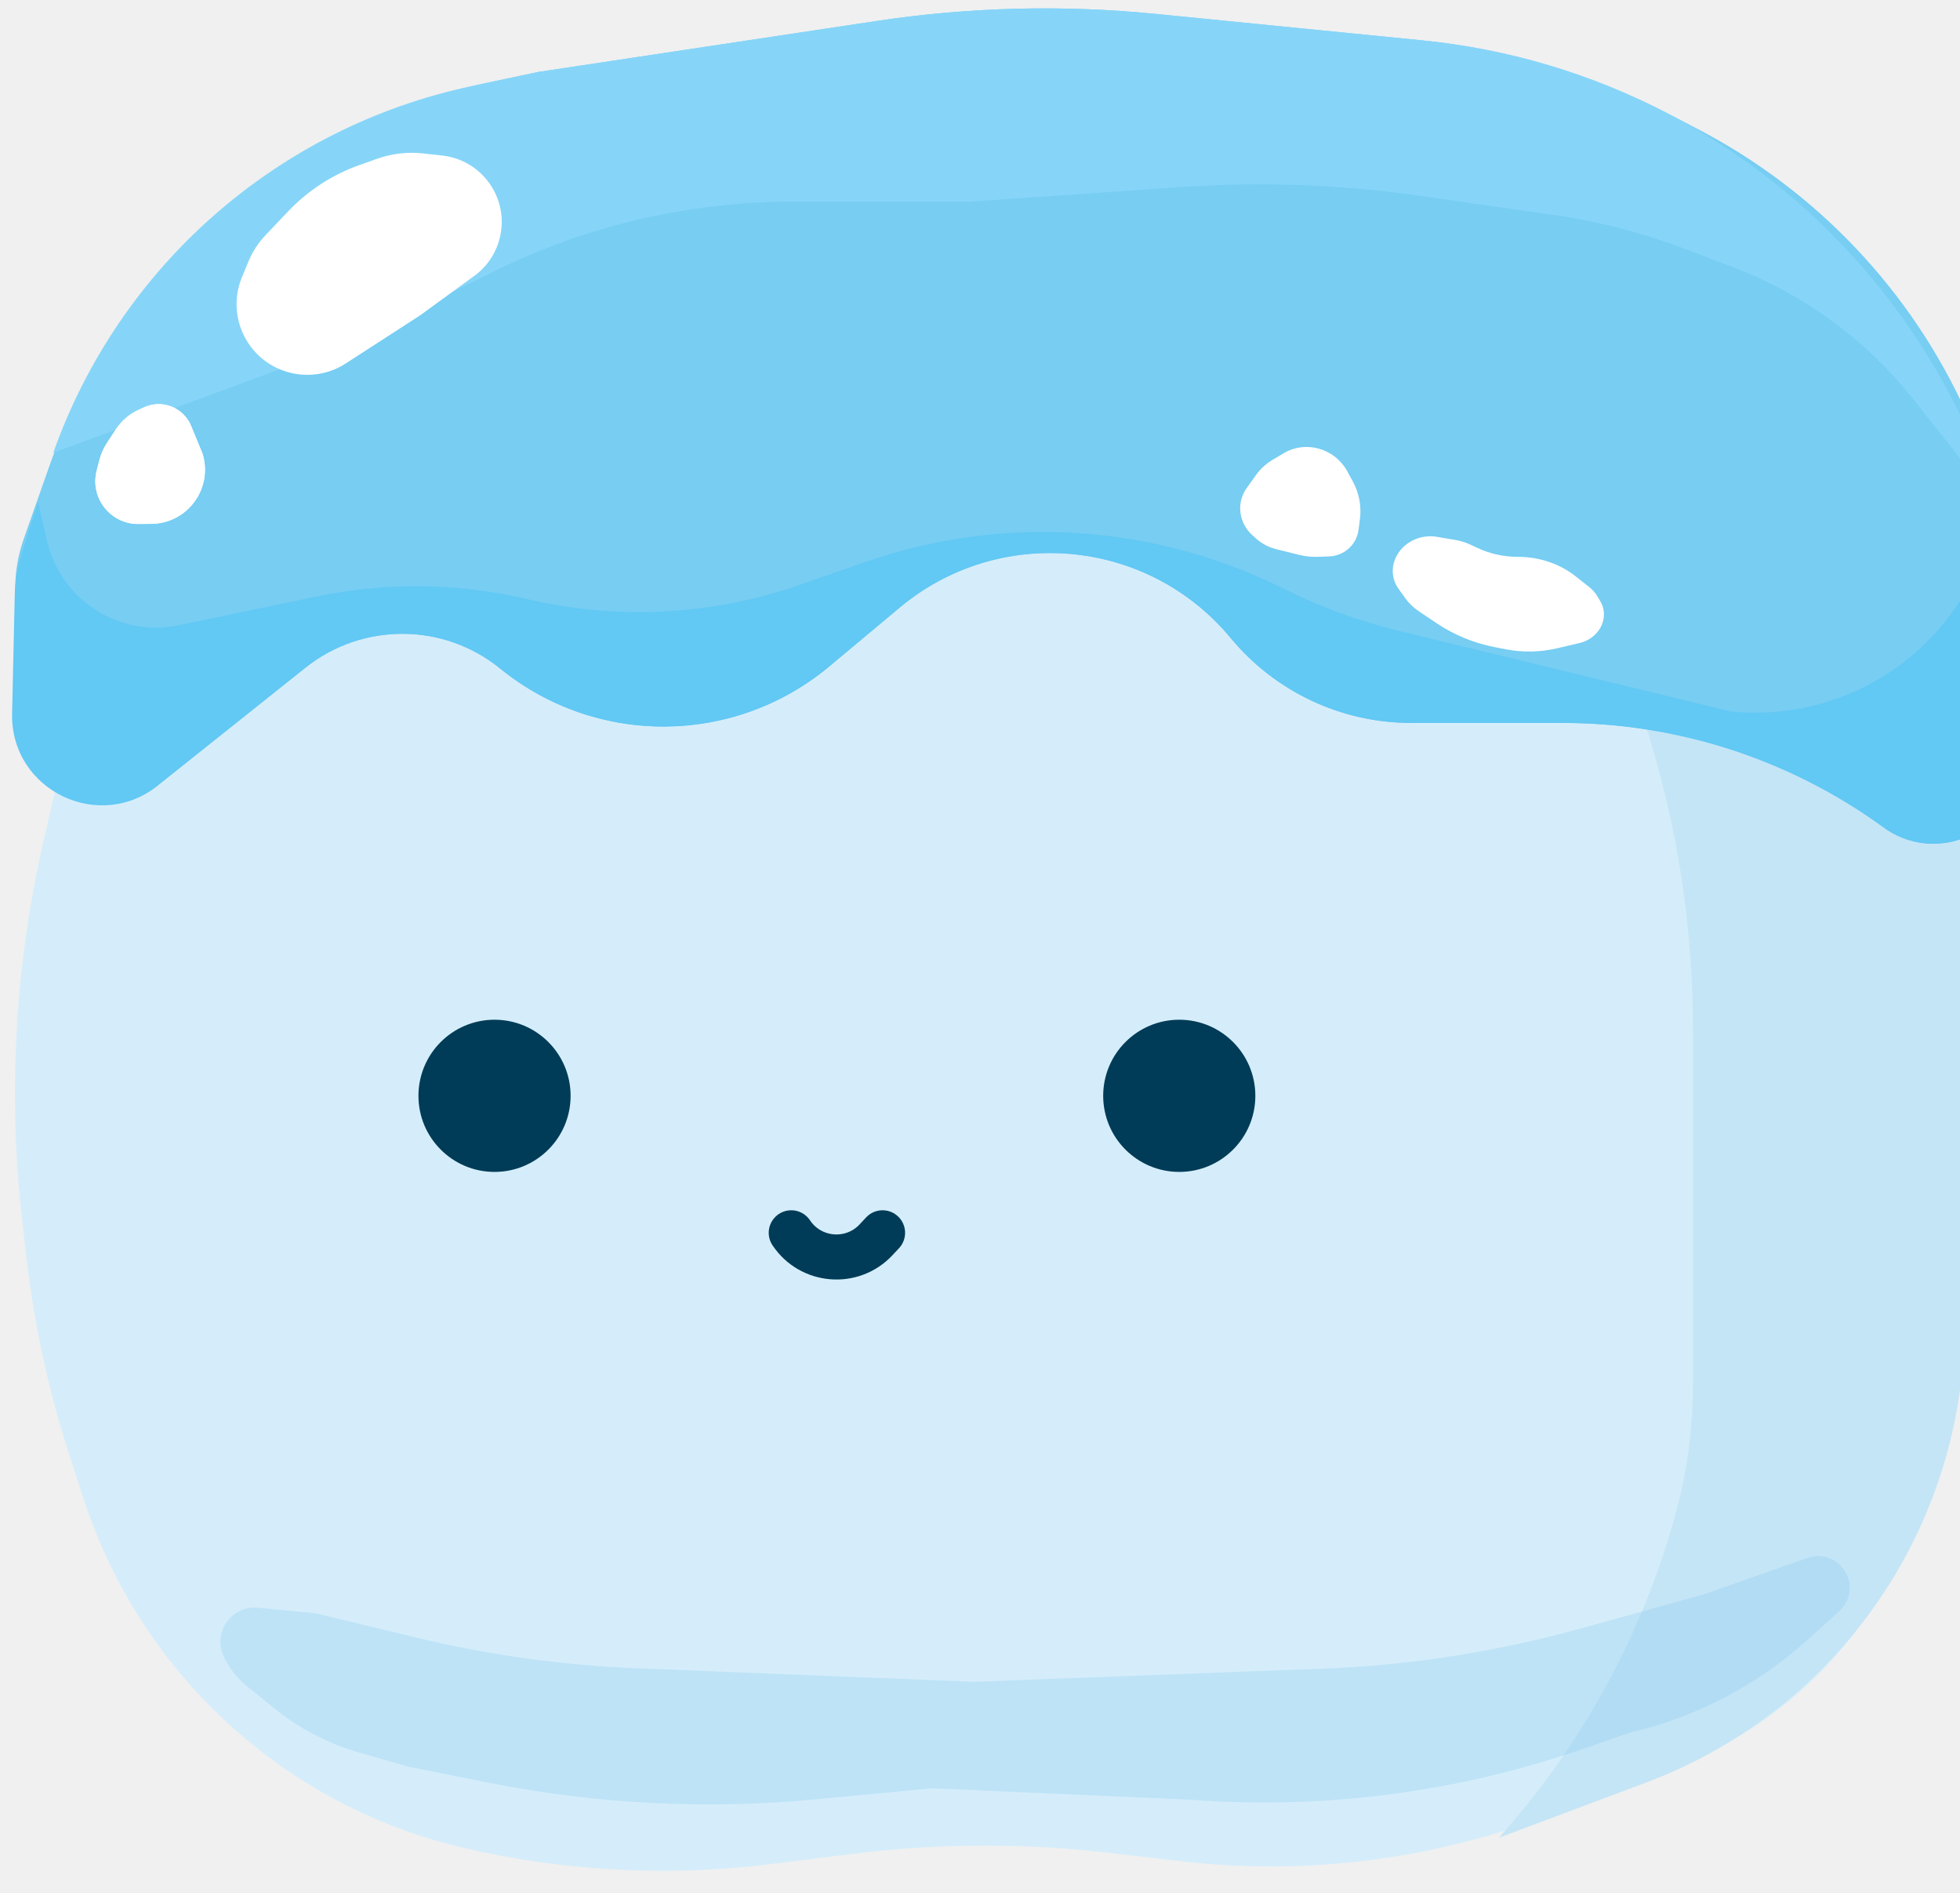
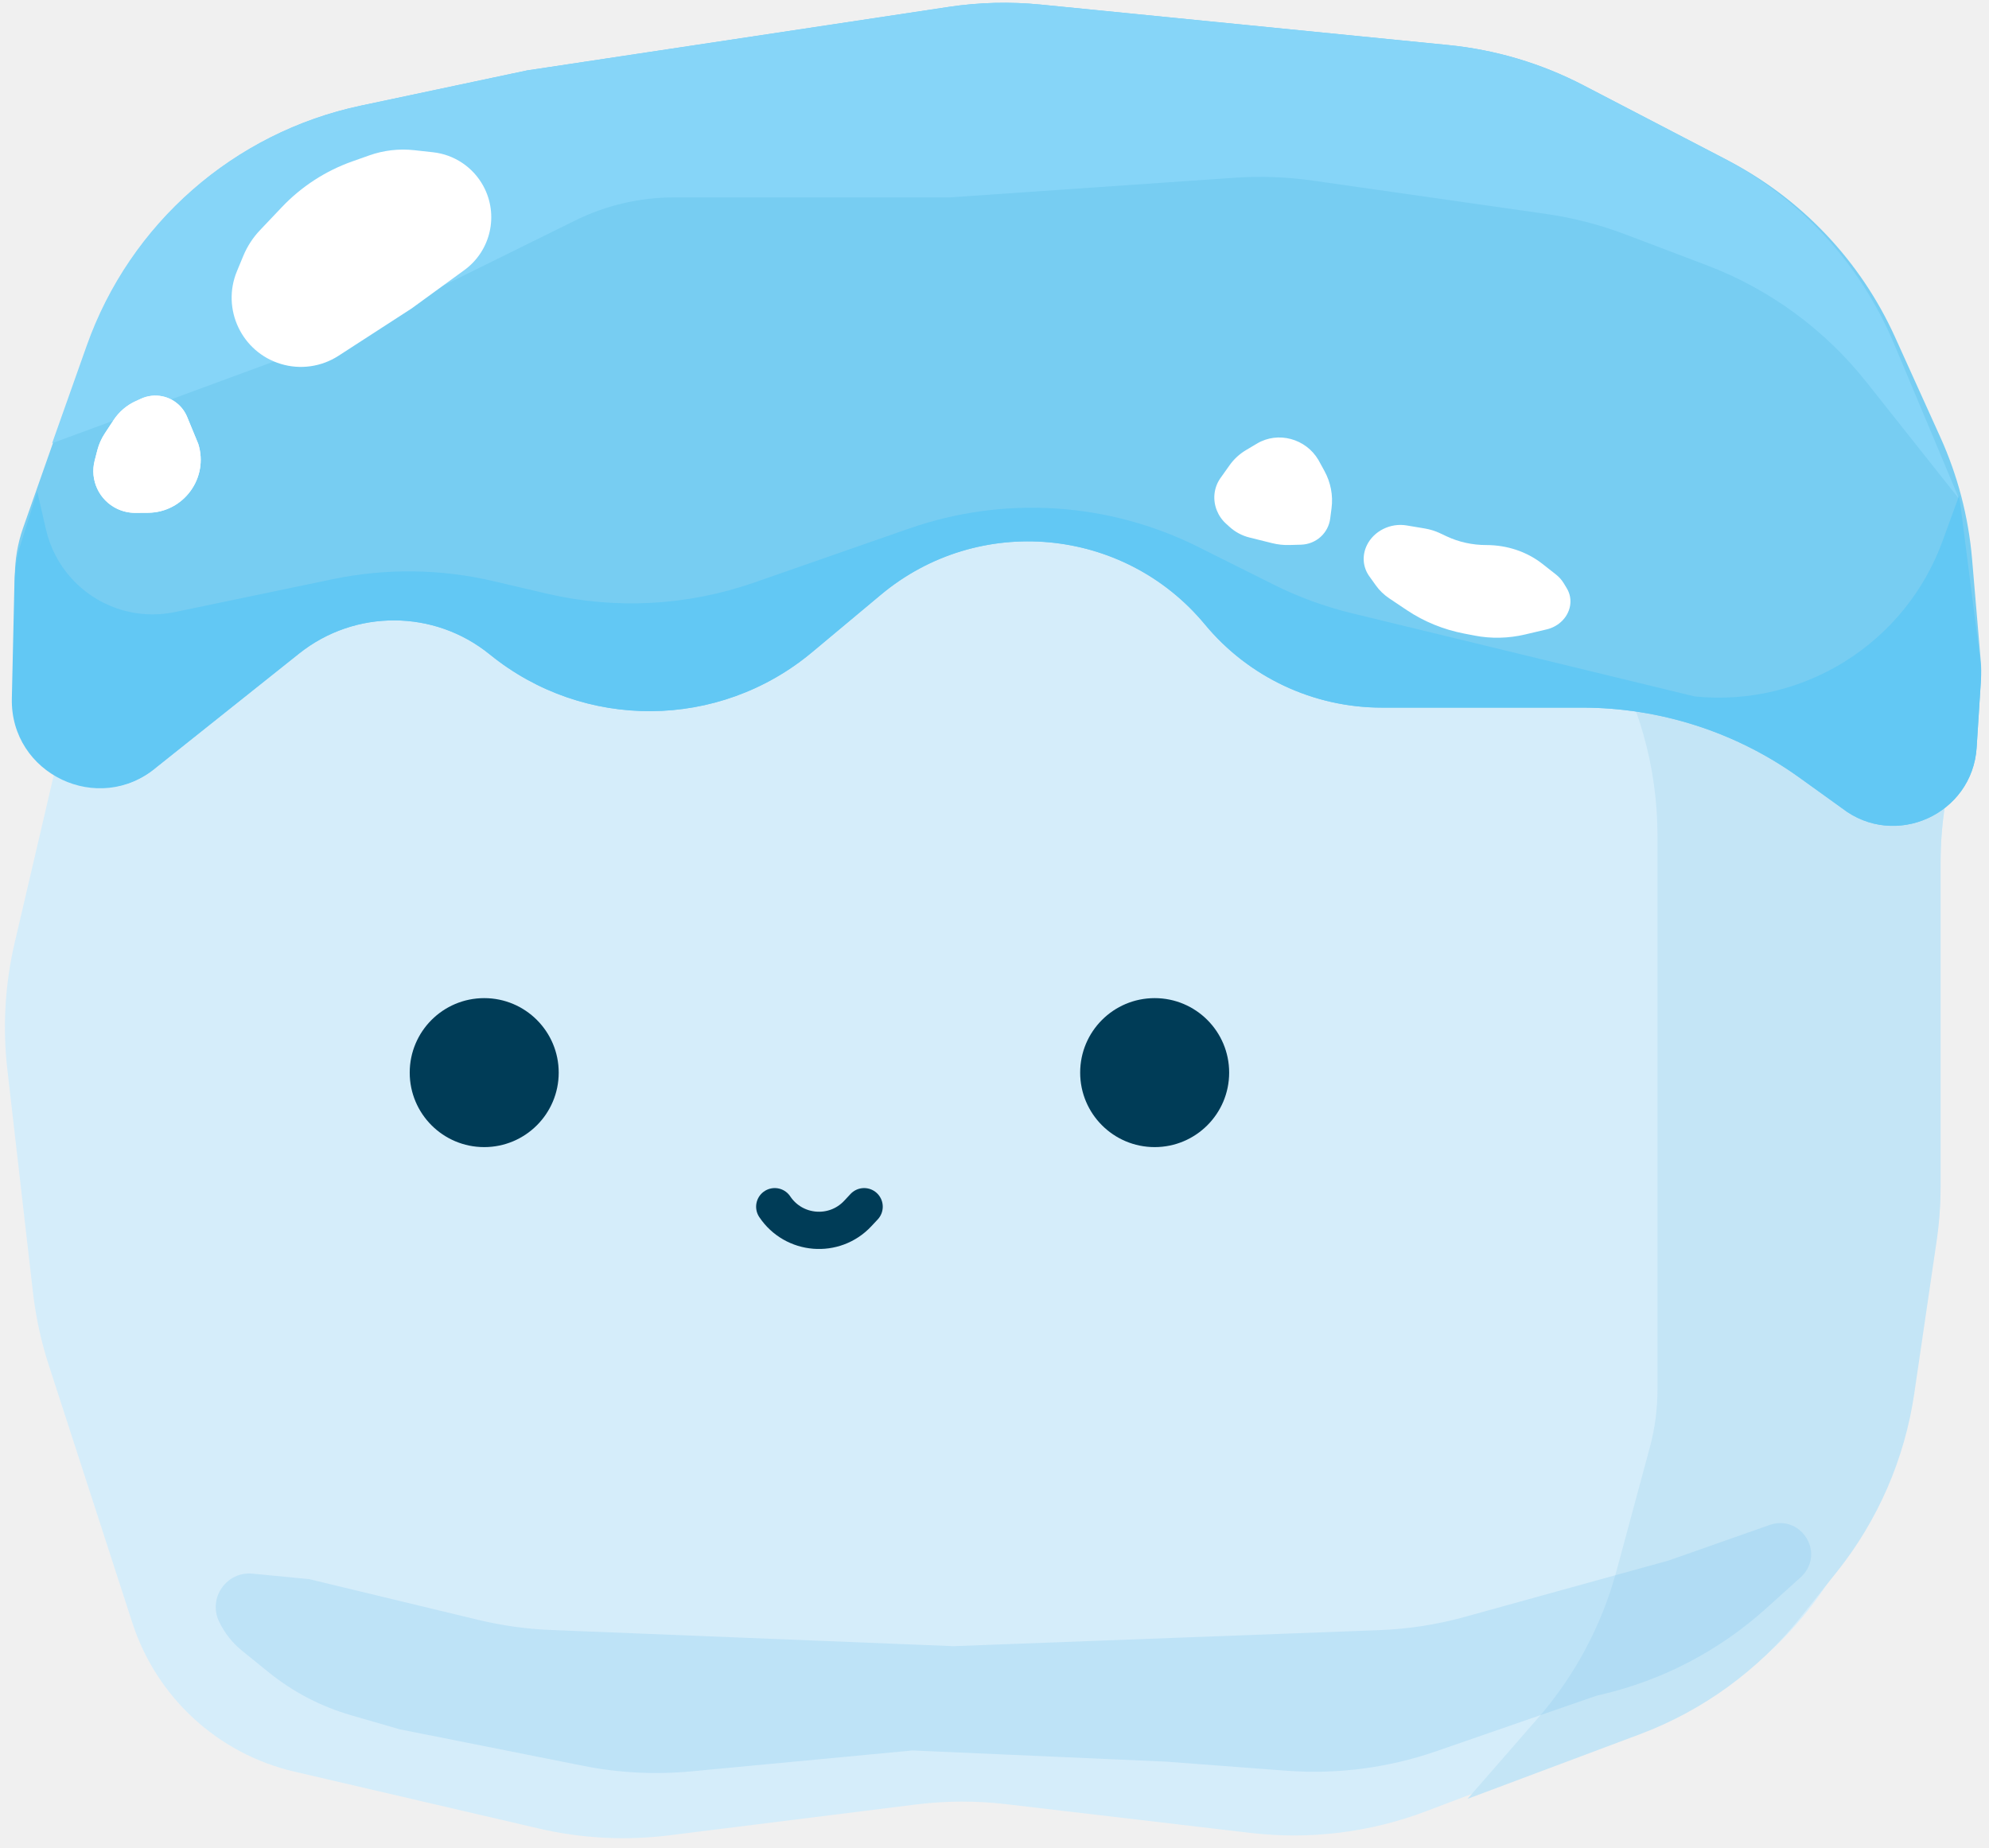
- <svg xmlns="http://www.w3.org/2000/svg" width="87" height="84" viewBox="0 0 87 84" fill="none">
-   <path d="M4.346 27.258C6.521 18.733 12.26 11.556 20.099 7.56C23.334 5.91 26.837 4.85 30.445 4.428L43.382 2.916C48.428 2.326 53.533 2.509 58.524 3.457L63.182 4.343C68.602 5.373 73.703 7.664 78.073 11.031L79.189 11.892C80.873 13.189 82.38 14.701 83.673 16.389C87.715 21.668 89.428 28.368 88.417 34.94L88.282 35.821C88.077 37.154 87.974 38.501 87.974 39.85V49.844C87.974 53.749 87.507 57.64 86.584 61.434L85.55 65.685C85.142 67.365 84.497 68.978 83.636 70.478C81.528 74.148 78.212 76.974 74.254 78.475L68.743 80.566C63.517 82.549 57.89 83.243 52.338 82.589L49.276 82.229C45.483 81.783 41.649 81.797 37.858 82.27L34.235 82.723C29.684 83.292 25.068 83.051 20.601 82.012C12.637 80.158 6.225 74.269 3.702 66.49L3.072 64.549C2.152 61.711 1.517 58.788 1.176 55.825L0.991 54.212C0.335 48.507 0.667 42.732 1.972 37.141L3.546 30.394L4.346 27.258Z" fill="#D5EDFA" />
-   <path d="M63.694 16.309C63.112 15.573 62.408 14.943 61.612 14.446L49.6 6.938C47.569 5.669 48.15 2.568 50.502 2.12C50.828 2.058 51.161 2.058 51.486 2.12L63.182 4.343C68.602 5.373 73.703 7.664 78.073 11.031L79.189 11.892C80.873 13.189 82.38 14.701 83.673 16.389C87.715 21.668 89.428 28.368 88.417 34.94L88.282 35.821C88.077 37.154 87.974 38.501 87.974 39.85V52.332C87.974 54.139 87.842 55.945 87.58 57.733L86.972 61.875C86.412 65.697 84.844 69.301 82.431 72.317C79.981 75.381 76.747 77.725 73.074 79.103L66.529 81.557L66.886 81.148C70.429 77.084 73 72.267 74.405 67.061C74.893 65.251 75.141 63.384 75.141 61.509V45.591C75.141 37.423 72.855 29.403 68.555 22.458L63.694 16.309Z" fill="#C4E5F6" />
-   <path d="M2.171 20.739C5.227 12.054 12.588 5.589 21.595 3.68L23.893 3.193L38.909 0.931C43.01 0.313 47.172 0.207 51.299 0.617L63.033 1.782C66.904 2.166 70.666 3.286 74.118 5.081L75.369 5.732C80.638 8.473 84.833 12.904 87.281 18.315C88.522 21.057 89.286 23.99 89.541 26.989L89.797 29.992C89.82 30.26 89.823 30.529 89.806 30.797L89.609 33.888C89.416 36.925 85.905 38.508 83.502 36.642C79.383 33.677 74.437 32.083 69.362 32.083H62.643C59.543 32.083 56.604 30.701 54.626 28.313C50.946 23.872 44.358 23.268 39.932 26.966L36.814 29.571C32.595 33.096 26.47 33.138 22.203 29.671C19.69 27.628 16.094 27.611 13.561 29.629L7.092 34.784C4.554 36.922 0.675 35.117 0.675 31.799V26.109C0.675 25.369 0.801 24.634 1.047 23.935L2.171 20.739Z" fill="#77CDF2" />
-   <path d="M2.364 20.094C5.301 11.807 12.336 5.643 20.937 3.82L23.893 3.193L38.909 0.931C43.01 0.313 47.172 0.207 51.299 0.617L63.196 1.798C66.96 2.172 70.617 3.261 73.972 5.006C80.13 8.209 84.973 13.467 87.66 19.867L88.818 22.627L84.934 17.73C82.835 15.078 80.056 13.044 76.893 11.844L74.737 11.026C72.873 10.319 70.936 9.82 68.963 9.538L62.984 8.684C59.503 8.187 55.98 8.058 52.473 8.3L43.058 8.949H35.199C30.594 8.949 26.051 10.009 21.922 12.047L15.197 15.366L2.364 20.094Z" fill="#86D5F8" />
-   <path d="M5.289 27.579C6.137 27.874 7.05 27.933 7.929 27.75L14.045 26.476C17.14 25.831 20.337 25.871 23.415 26.592C27.422 27.531 31.613 27.311 35.5 25.956L38.397 24.946C44.508 22.815 51.22 23.246 57.009 26.14C58.623 26.947 60.322 27.569 62.075 27.995L76.829 31.576C81.747 32.072 86.375 29.168 88.066 24.523L88.818 22.458L89.766 29.885C89.809 30.224 89.82 30.565 89.799 30.906L89.609 33.888C89.416 36.925 85.905 38.508 83.502 36.642C79.383 33.677 74.437 32.083 69.362 32.083H62.643C59.543 32.083 56.604 30.701 54.626 28.313C50.946 23.872 44.358 23.268 39.932 26.966L36.814 29.571C32.595 33.096 26.47 33.138 22.203 29.671C19.69 27.628 16.094 27.611 13.561 29.629L7.092 34.784C4.476 37.008 0.46 35.096 0.537 31.663L0.655 26.402C0.669 25.802 0.767 25.207 0.948 24.634L1.689 22.289L2.086 24.01C2.469 25.671 3.679 27.019 5.289 27.579Z" fill="#62C8F4" />
-   <ellipse cx="21.951" cy="48.63" rx="3.377" ry="3.377" fill="#003C57" />
-   <ellipse cx="52.345" cy="48.63" rx="3.377" ry="3.377" fill="#003C57" />
-   <path d="M35.122 54.709V54.709C35.984 56.002 37.827 56.153 38.888 55.017L39.175 54.709" stroke="#003C57" stroke-width="2" stroke-linecap="round" />
-   <path d="M16.739 7.046C17.393 6.814 18.09 6.733 18.779 6.809L19.631 6.903C20.598 7.01 21.45 7.583 21.913 8.438C22.62 9.743 22.252 11.371 21.051 12.245L18.662 13.985L15.345 16.131C14.571 16.632 13.616 16.767 12.734 16.501C10.957 15.965 10.031 14.012 10.741 12.297L11.029 11.602C11.208 11.171 11.465 10.775 11.787 10.436L12.777 9.393C13.663 8.458 14.758 7.747 15.971 7.318L16.739 7.046Z" fill="white" />
-   <path d="M6.396 18.076C6.698 17.938 7.036 17.901 7.36 17.968C7.865 18.074 8.286 18.422 8.482 18.899L8.987 20.124C9.471 21.667 8.326 23.238 6.709 23.248L6.138 23.252C5.854 23.254 5.573 23.192 5.316 23.07C4.494 22.681 4.064 21.763 4.292 20.883L4.415 20.405C4.483 20.142 4.594 19.891 4.744 19.663L5.147 19.049C5.394 18.673 5.741 18.375 6.15 18.188L6.396 18.076Z" fill="white" />
-   <path d="M6.396 18.076C6.698 17.938 7.036 17.901 7.36 17.968C7.865 18.074 8.286 18.422 8.482 18.899L8.987 20.124C9.471 21.667 8.326 23.238 6.709 23.248L6.138 23.252C5.854 23.254 5.573 23.192 5.316 23.07C4.494 22.681 4.064 21.763 4.292 20.883L4.415 20.405C4.483 20.142 4.594 19.891 4.744 19.663L5.147 19.049C5.394 18.673 5.741 18.375 6.15 18.188L6.396 18.076Z" fill="white" />
-   <path d="M65.582 24.317C66.134 24.576 66.749 24.712 67.38 24.712C68.324 24.712 69.224 25.014 69.927 25.567L70.534 26.045C70.681 26.16 70.804 26.298 70.897 26.454L71.031 26.676C71.328 27.17 71.213 27.802 70.752 28.209C70.574 28.366 70.354 28.479 70.117 28.535L69.135 28.766C68.382 28.944 67.603 28.961 66.856 28.817L66.384 28.726C65.439 28.544 64.553 28.183 63.781 27.665L62.979 27.128C62.741 26.968 62.536 26.77 62.374 26.544L62.073 26.122C61.78 25.712 61.74 25.183 61.967 24.718C62.281 24.073 63.033 23.699 63.769 23.822L64.585 23.959C64.828 24 65.062 24.072 65.28 24.175L65.582 24.317Z" fill="white" />
-   <path d="M60.043 21.354C60.326 21.872 60.439 22.46 60.365 23.035L60.304 23.507C60.262 23.828 60.109 24.122 59.871 24.338C59.628 24.559 59.311 24.686 58.976 24.695L58.453 24.71C58.189 24.717 57.925 24.689 57.668 24.625L56.64 24.369C56.309 24.287 56.002 24.123 55.748 23.894L55.587 23.748C55.203 23.402 55.006 22.899 55.057 22.397C55.084 22.135 55.178 21.886 55.329 21.674L55.743 21.091C55.941 20.813 56.195 20.579 56.491 20.404L56.991 20.107C57.942 19.544 59.199 19.883 59.771 20.857L60.043 21.354Z" fill="white" />
-   <path d="M14.015 71.595L18.516 72.68C21.699 73.447 24.95 73.899 28.221 74.031L43.227 74.634L58.676 74.052C62.547 73.906 66.389 73.311 70.123 72.278L75.647 70.751L80.228 69.139C81.553 68.672 82.667 70.224 81.801 71.33C81.751 71.394 81.696 71.453 81.635 71.507L80.22 72.783C77.996 74.788 75.3 76.198 72.383 76.879L70.282 77.607C64.687 79.544 58.755 80.314 52.852 79.869L41.37 79.362L36.164 79.855C31.33 80.312 26.455 80.062 21.693 79.114L18.112 78.401L15.906 77.763C14.547 77.37 13.279 76.708 12.179 75.817L10.974 74.842C10.53 74.483 10.173 74.029 9.929 73.513C9.423 72.445 10.275 71.233 11.451 71.347L14.015 71.595Z" fill="#66BDEC" fill-opacity="0.2" />
+ <svg xmlns="http://www.w3.org/2000/svg" width="267" height="248" viewBox="0 0 267 248" fill="none">
+   <path d="M17.41 62.914C20.963 48.984 30.341 37.258 43.149 30.728L66.007 19.075C71.293 16.38 77.017 14.647 82.911 13.958L143.388 6.89C148.433 6.3 153.539 6.483 158.529 7.431L199.775 15.271C207.483 16.736 214.739 19.995 220.955 24.785L236.804 36.997C240.253 39.654 243.34 42.751 245.987 46.208L253.54 56.073C261.819 66.887 265.329 80.61 263.258 94.071L261.081 108.221C260.694 110.737 260.5 113.278 260.5 115.824V159.006C260.5 162.988 260.024 166.955 259.083 170.824L253.182 195.084C252.066 199.671 250.306 204.078 247.954 208.172L246.906 209.997C241.147 220.022 232.093 227.741 221.283 231.841L191.432 243.164C183.921 246.013 175.835 247.01 167.857 246.071L135.025 242.209C131.023 241.738 126.979 241.753 122.981 242.252L89.85 246.394C83.996 247.125 78.059 246.815 72.313 245.478L39.507 237.842C29.263 235.458 21.016 227.883 17.771 217.878L6.541 183.252C5.516 180.092 4.809 176.837 4.429 173.537L0.991 143.621C0.335 137.916 0.667 132.141 1.972 126.55L10.5 90L17.41 62.914Z" fill="#D5EDFA" />
+   <path d="M188.604 48.293C186.881 46.114 184.796 44.247 182.44 42.775L146.87 20.544C140.858 16.786 142.578 7.604 149.543 6.278C150.506 6.094 151.494 6.094 152.457 6.277L199.775 15.271C207.483 16.736 214.739 19.995 220.955 24.785L236.804 36.997C240.253 39.654 243.34 42.751 245.987 46.208L253.54 56.073C261.819 66.887 265.329 80.61 263.258 94.071L261.081 108.221C260.694 110.737 260.5 113.278 260.5 115.824V159.353C260.5 161.781 260.323 164.206 259.971 166.609L256.966 187.098C255.678 195.875 252.08 204.151 246.538 211.077L241.599 217.251C235.971 224.286 228.547 229.67 220.112 232.833L197 241.5L206.42 230.694C211.408 224.973 215.028 218.192 217.005 210.864L221.464 194.339C222.152 191.791 222.5 189.163 222.5 186.523V135V112.224C222.5 102.926 219.907 93.812 215.013 85.906L203 66.5L188.604 48.293Z" fill="#C4E5F6" />
+   <path d="M11.678 46.495C17.467 30.041 31.413 17.793 48.476 14.176L70.749 9.456L127.324 0.931C131.425 0.313 135.588 0.207 139.715 0.617L194.414 6.048C200.747 6.677 206.901 8.509 212.546 11.445L231.909 21.516C241.853 26.688 249.771 35.051 254.391 45.263L260.462 58.68C262.804 63.856 264.246 69.392 264.728 75.052L265.899 88.81C265.966 89.602 265.975 90.398 265.924 91.192L265.343 100.347C264.772 109.338 254.374 114.025 247.259 108.5L241.585 104.417C233.077 98.294 222.861 95 212.379 95H185.494C176.313 95 167.61 90.909 161.752 83.839C150.857 70.689 131.347 68.9 118.242 79.85L109.01 87.563C96.517 98.001 78.381 98.124 65.747 87.858C58.304 81.81 47.655 81.759 40.155 87.736L21 103C13.484 109.329 2 103.986 2 94.16V77.312C2 75.12 2.372 72.944 3.099 70.875L11.678 46.495Z" fill="#77CDF2" />
+   <path d="M11.642 46.402C17.456 30 31.379 17.8 48.403 14.192L70.749 9.456L127.324 0.931C131.425 0.313 135.588 0.207 139.715 0.617L194.414 6.048C200.747 6.677 206.901 8.509 212.546 11.445L231.224 21.16C241.586 26.549 249.734 35.396 254.255 46.166L263 67L251.5 52.5L250.566 51.32C244.96 44.239 237.541 38.809 229.096 35.606L218.179 31.464C214.737 30.159 211.161 29.237 207.517 28.717L176.235 24.248C172.755 23.751 169.232 23.622 165.724 23.864L127.5 26.5H90.5C85.895 26.5 81.352 27.56 77.223 29.598L45 45.5L7 59.5L11.642 46.402Z" fill="#86D5F8" />
+   <path d="M15.661 81.665C18.173 82.538 20.875 82.713 23.48 82.171L44.667 77.757C51.803 76.27 59.177 76.362 66.274 78.025L73.352 79.684C82.593 81.85 92.259 81.341 101.221 78.216L122.064 70.95C134.81 66.507 148.811 67.405 160.884 73.442L170.935 78.468C174.301 80.15 177.846 81.448 181.503 82.336L227.5 93.5C242.062 94.97 255.765 86.37 260.773 72.617L263 66.5L265.808 88.493C265.936 89.495 265.968 90.507 265.904 91.516L265.343 100.347C264.772 109.338 254.374 114.025 247.259 108.5L241.585 104.417C233.077 98.294 222.861 95 212.379 95H185.494C176.313 95 167.61 90.909 161.752 83.839C150.857 70.689 131.347 68.9 118.242 79.85L109.01 87.563C96.517 98.001 78.381 98.124 65.747 87.858C58.304 81.81 47.655 81.759 40.155 87.736L21 103C13.252 109.585 1.361 103.923 1.59 93.758L1.94 78.178C1.98 76.402 2.272 74.64 2.807 72.945L5 66L6.176 71.097C7.311 76.016 10.893 80.006 15.661 81.665Z" fill="#62C8F4" />
+   <circle cx="65" cy="144" r="10" fill="#003C57" />
+   <circle cx="155" cy="144" r="10" fill="#003C57" />
+   <path d="M104 162V162C106.553 165.829 112.01 166.275 115.15 162.91L116 162" stroke="#003C57" stroke-width="5" stroke-linecap="round" />
+   <path d="M49.567 20.863C51.502 20.177 53.567 19.938 55.608 20.163L58.131 20.441C60.992 20.756 63.516 22.454 64.887 24.984C66.981 28.851 65.89 33.671 62.335 36.26L55.259 41.41L45.437 47.767C43.146 49.249 40.32 49.65 37.708 48.862C32.444 47.275 29.703 41.49 31.806 36.412L32.658 34.356C33.188 33.077 33.948 31.906 34.901 30.902L37.833 27.812C40.457 25.046 43.699 22.941 47.293 21.668L49.567 20.863Z" fill="white" />
+   <path d="M18.94 53.525C19.834 53.117 20.834 53.006 21.795 53.206C23.291 53.518 24.535 54.55 25.117 55.963L26.613 59.59C28.046 64.157 24.654 68.809 19.867 68.84L18.175 68.851C17.333 68.856 16.502 68.673 15.741 68.313C13.306 67.162 12.033 64.443 12.708 61.836L13.073 60.422C13.276 59.641 13.605 58.898 14.047 58.224L15.241 56.405C15.971 55.292 17.001 54.409 18.212 53.857L18.94 53.525Z" fill="white" />
+   <path d="M18.94 53.525C19.834 53.117 20.834 53.006 21.795 53.206C23.291 53.518 24.535 54.55 25.117 55.963L26.613 59.59C28.046 64.157 24.654 68.809 19.867 68.84L18.175 68.851C17.333 68.856 16.502 68.673 15.741 68.313C13.306 67.162 12.033 64.443 12.708 61.836L13.073 60.422C13.276 59.641 13.605 58.898 14.047 58.224L15.241 56.405C15.971 55.292 17.001 54.409 18.212 53.857L18.94 53.525Z" fill="white" />
+   <path d="M194.194 72.004C195.829 72.773 197.653 73.174 199.521 73.174C202.315 73.174 204.979 74.068 207.06 75.705L208.861 77.121C209.294 77.462 209.657 77.872 209.935 78.333L210.331 78.992C211.21 80.453 210.87 82.324 209.506 83.529C208.976 83.996 208.327 84.33 207.626 84.496L204.718 85.181C202.487 85.706 200.179 85.758 197.969 85.332L196.57 85.062C193.771 84.522 191.148 83.452 188.862 81.919L186.488 80.328C185.783 79.855 185.177 79.27 184.697 78.599L183.805 77.352C182.937 76.138 182.818 74.571 183.49 73.194C184.422 71.283 186.648 70.176 188.827 70.541L191.242 70.945C191.962 71.065 192.655 71.28 193.3 71.584L194.194 72.004Z" fill="white" />
+   <path d="M177.793 63.231C178.632 64.764 178.966 66.507 178.746 68.209L178.566 69.606C178.444 70.558 177.991 71.428 177.285 72.069C176.564 72.723 175.626 73.097 174.635 73.125L173.085 73.169C172.305 73.191 171.523 73.106 170.76 72.916L167.717 72.159C166.737 71.916 165.828 71.432 165.075 70.752L164.598 70.322C163.462 69.297 162.879 67.807 163.031 66.32C163.111 65.545 163.388 64.808 163.835 64.178L165.06 62.454C165.647 61.629 166.401 60.936 167.276 60.417L168.757 59.539C171.573 57.87 175.295 58.875 176.988 61.76L177.793 63.231Z" fill="white" />
+   <path d="M41.5 212L64.214 217.474C67.397 218.241 70.648 218.694 73.919 218.825L128 221L185.173 218.847C189.045 218.701 192.886 218.106 196.62 217.073L224 209.5L237.565 204.727C241.488 203.347 244.785 207.941 242.223 211.216C242.074 211.405 241.91 211.581 241.732 211.742L237.066 215.948C230.791 221.605 223.185 225.579 214.958 227.5L214.335 227.646L192.793 235.108C186.333 237.345 179.483 238.235 172.665 237.72L156.5 236.5L122.5 235L92.79 237.81C87.956 238.268 83.081 238.018 78.318 237.07L53.631 232.155L47.101 230.266C43.074 229.1 39.322 227.141 36.063 224.504L32.495 221.615C31.182 220.552 30.125 219.207 29.401 217.681C27.903 214.518 30.425 210.928 33.909 211.265L41.5 212Z" fill="#66BDEC" fill-opacity="0.2" />
</svg>
